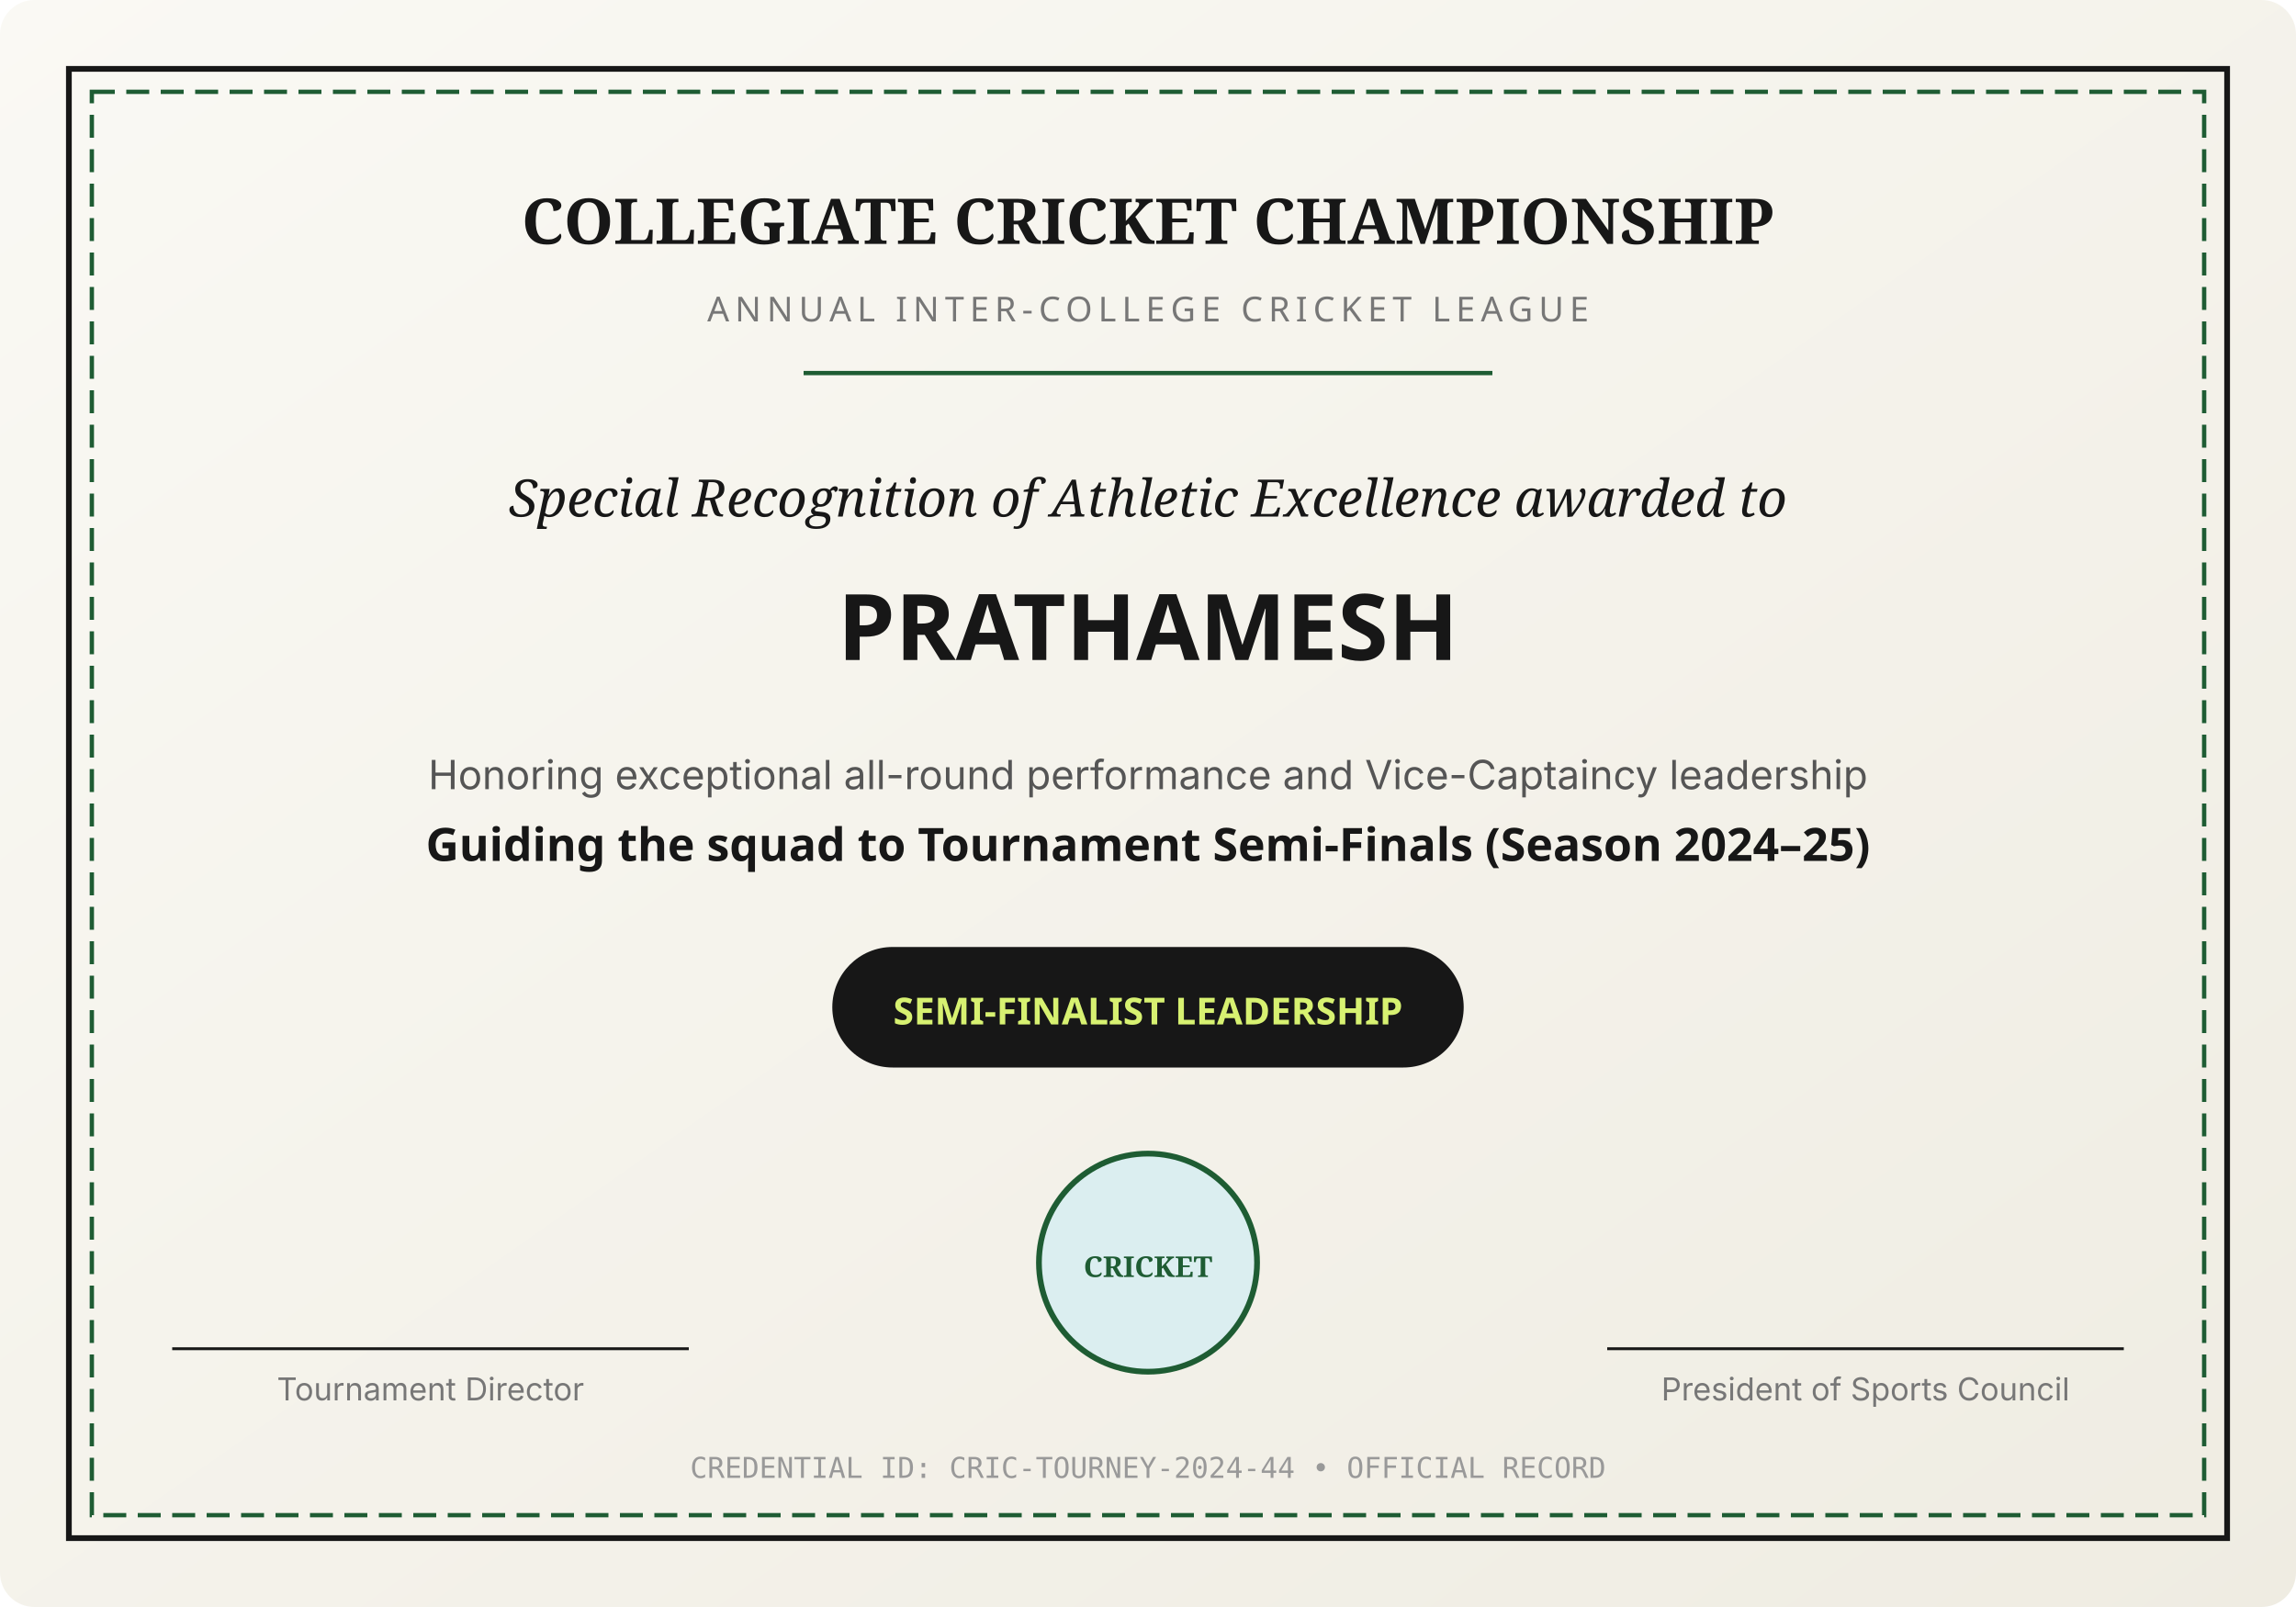
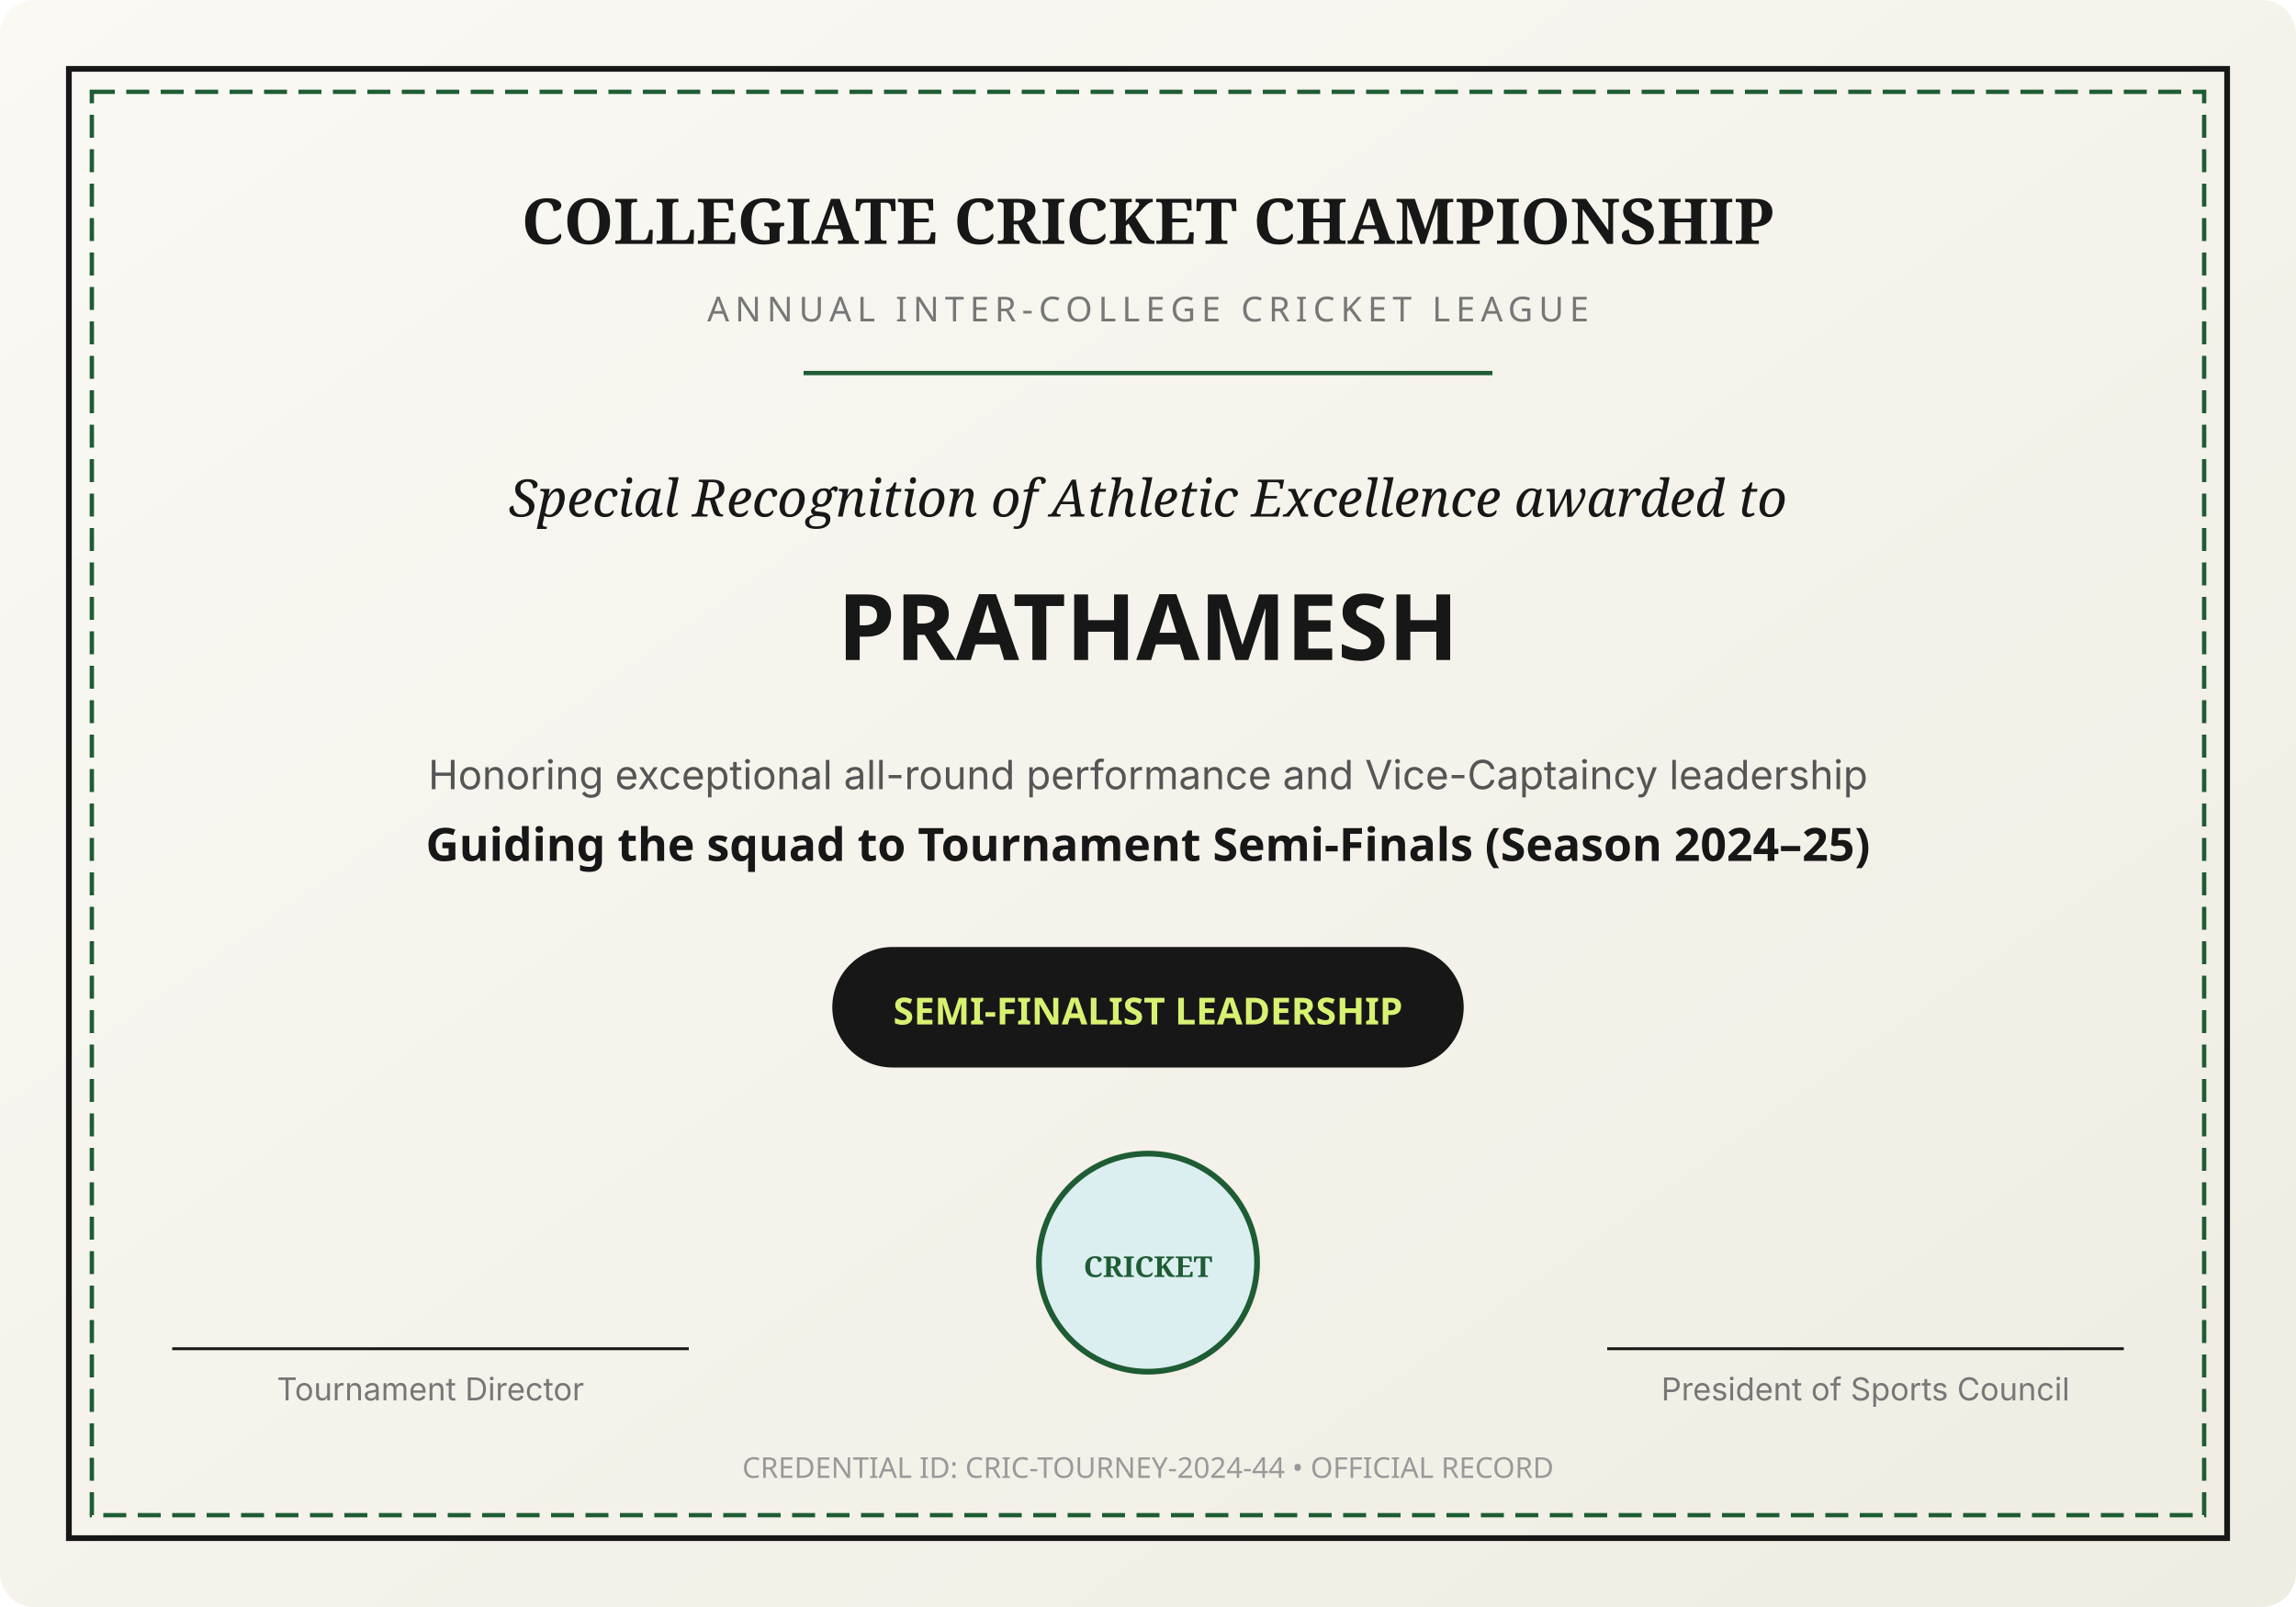
<svg xmlns="http://www.w3.org/2000/svg" viewBox="0 0 800 560" width="100%" height="100%">
  <defs>
    <linearGradient id="cricCertBg" x1="0%" y1="0%" x2="100%" y2="100%">
      <stop offset="0%" stop-color="#FAF9F4" />
      <stop offset="100%" stop-color="#EFECE2" />
    </linearGradient>
  </defs>
  <rect width="800" height="560" rx="12" fill="url(#cricCertBg)" />
  <rect x="24" y="24" width="752" height="512" fill="none" stroke="#171717" stroke-width="2" />
  <rect x="32" y="32" width="736" height="496" fill="none" stroke="#1e5c33" stroke-width="1.5" stroke-dasharray="8 4" />
  <text x="400" y="85" fill="#171717" font-family="'Playfair Display', serif" font-size="22" font-weight="700" text-anchor="middle">COLLEGIATE CRICKET CHAMPIONSHIP</text>
  <text x="400" y="112" fill="#777777" font-family="'Space Grotesk', sans-serif" font-size="12" text-anchor="middle" letter-spacing="2">ANNUAL INTER-COLLEGE CRICKET LEAGUE</text>
  <line x1="280" y1="130" x2="520" y2="130" stroke="#1e5c33" stroke-width="1.5" />
  <text x="400" y="180" fill="#171717" font-family="'Playfair Display', serif" font-size="18" font-style="italic" text-anchor="middle">Special Recognition of Athletic Excellence awarded to</text>
  <text x="400" y="230" fill="#171717" font-family="'Satoshi', sans-serif" font-size="32" font-weight="800" text-anchor="middle">PRATHAMESH</text>
  <text x="400" y="275" fill="#555555" font-family="'Inter', sans-serif" font-size="14" text-anchor="middle">Honoring exceptional all-round performance and Vice-Captaincy leadership</text>
  <text x="400" y="300" fill="#171717" font-family="'Space Grotesk', sans-serif" font-size="16" font-weight="700" text-anchor="middle">Guiding the squad to Tournament Semi-Finals (Season 2024–25)</text>
  <rect x="290" y="330" width="220" height="42" rx="21" fill="#171717" />
  <text x="400" y="357" fill="#D7F171" font-family="'Space Grotesk', sans-serif" font-size="13" font-weight="700" text-anchor="middle">SEMI-FINALIST LEADERSHIP</text>
  <g transform="translate(60, 420)">
    <line x1="0" y1="50" x2="180" y2="50" stroke="#171717" stroke-width="1" />
    <text x="90" y="68" fill="#777777" font-family="'Inter', sans-serif" font-size="11" text-anchor="middle">Tournament Director</text>
  </g>
  <g transform="translate(400, 440)">
    <circle cx="0" cy="0" r="38" fill="#dbeef0" stroke="#1e5c33" stroke-width="2" />
    <text x="0" y="5" fill="#1e5c33" font-family="'Playfair Display', serif" font-size="10" font-weight="700" text-anchor="middle">CRICKET</text>
  </g>
  <g transform="translate(560, 420)">
    <line x1="0" y1="50" x2="180" y2="50" stroke="#171717" stroke-width="1" />
    <text x="90" y="68" fill="#777777" font-family="'Inter', sans-serif" font-size="11" text-anchor="middle">President of Sports Council</text>
  </g>
-   <text x="400" y="515" fill="#999999" font-family="'JetBrains Mono', monospace" font-size="10" text-anchor="middle">CREDENTIAL ID: CRIC-TOURNEY-2024-44 • OFFICIAL RECORD</text>
+   <text x="400" y="515" fill="#999999" font-family="DM Sans, sans-serif" font-size="10" text-anchor="middle">CREDENTIAL ID: CRIC-TOURNEY-2024-44 • OFFICIAL RECORD</text>
</svg>
